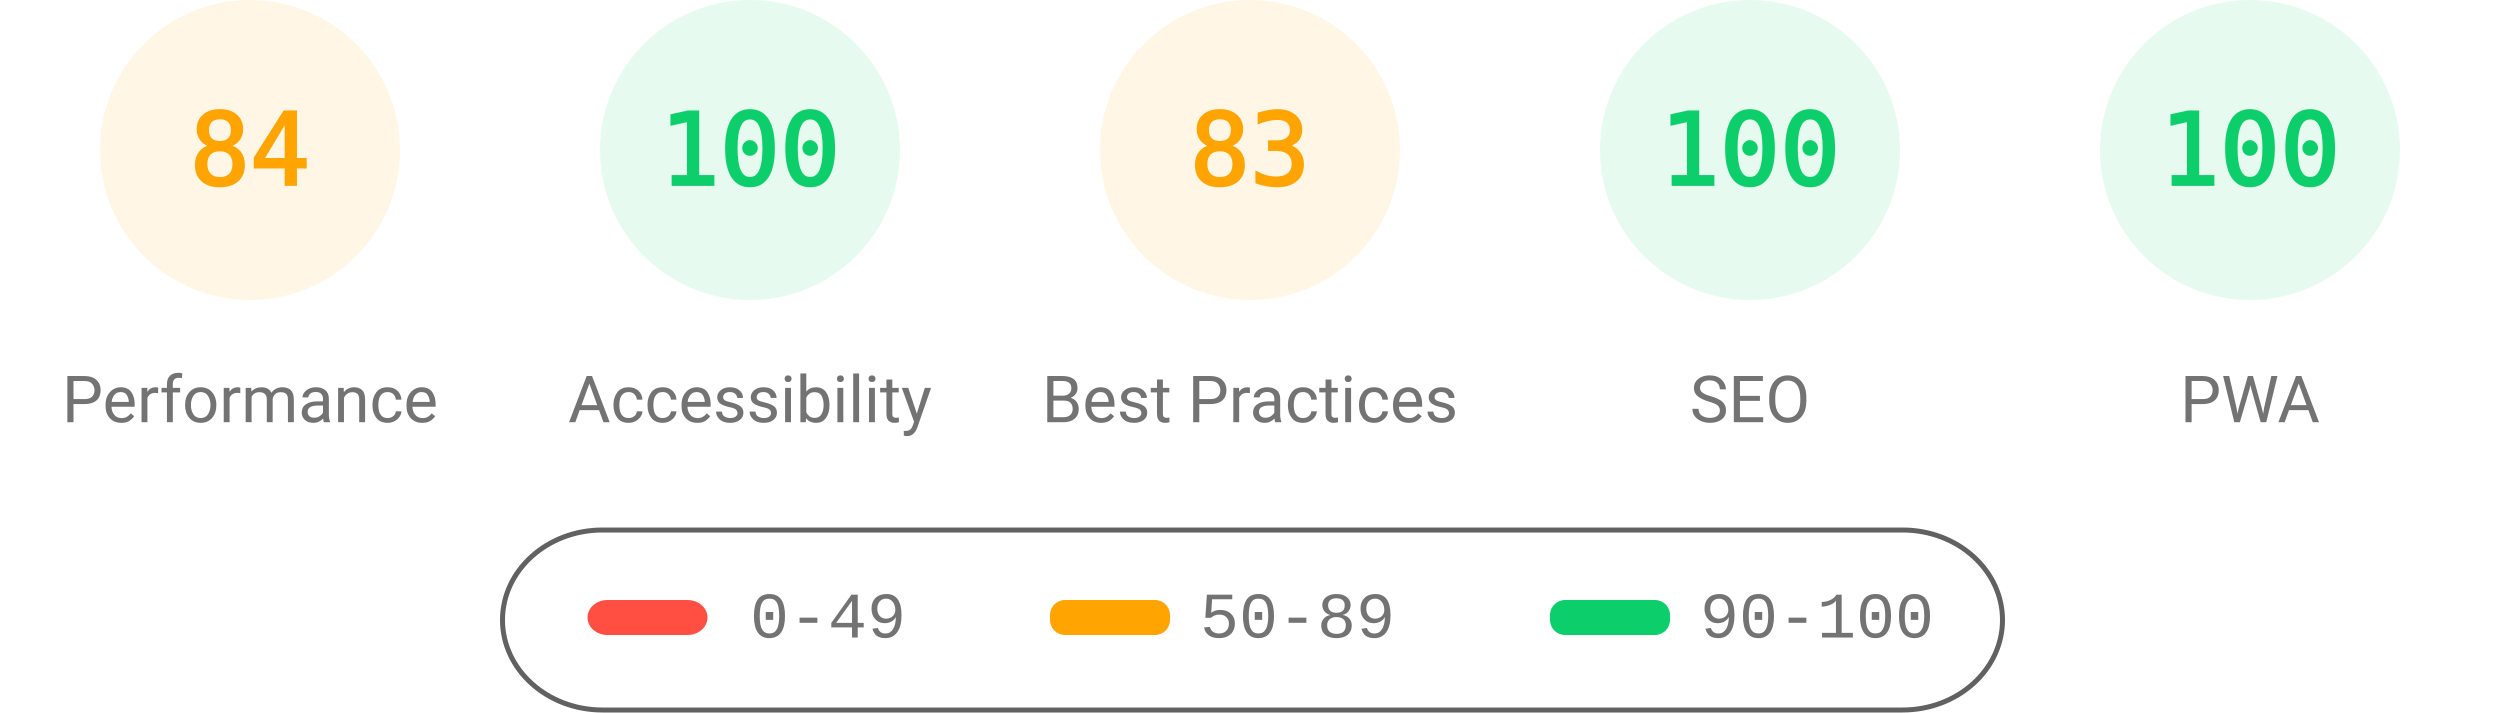
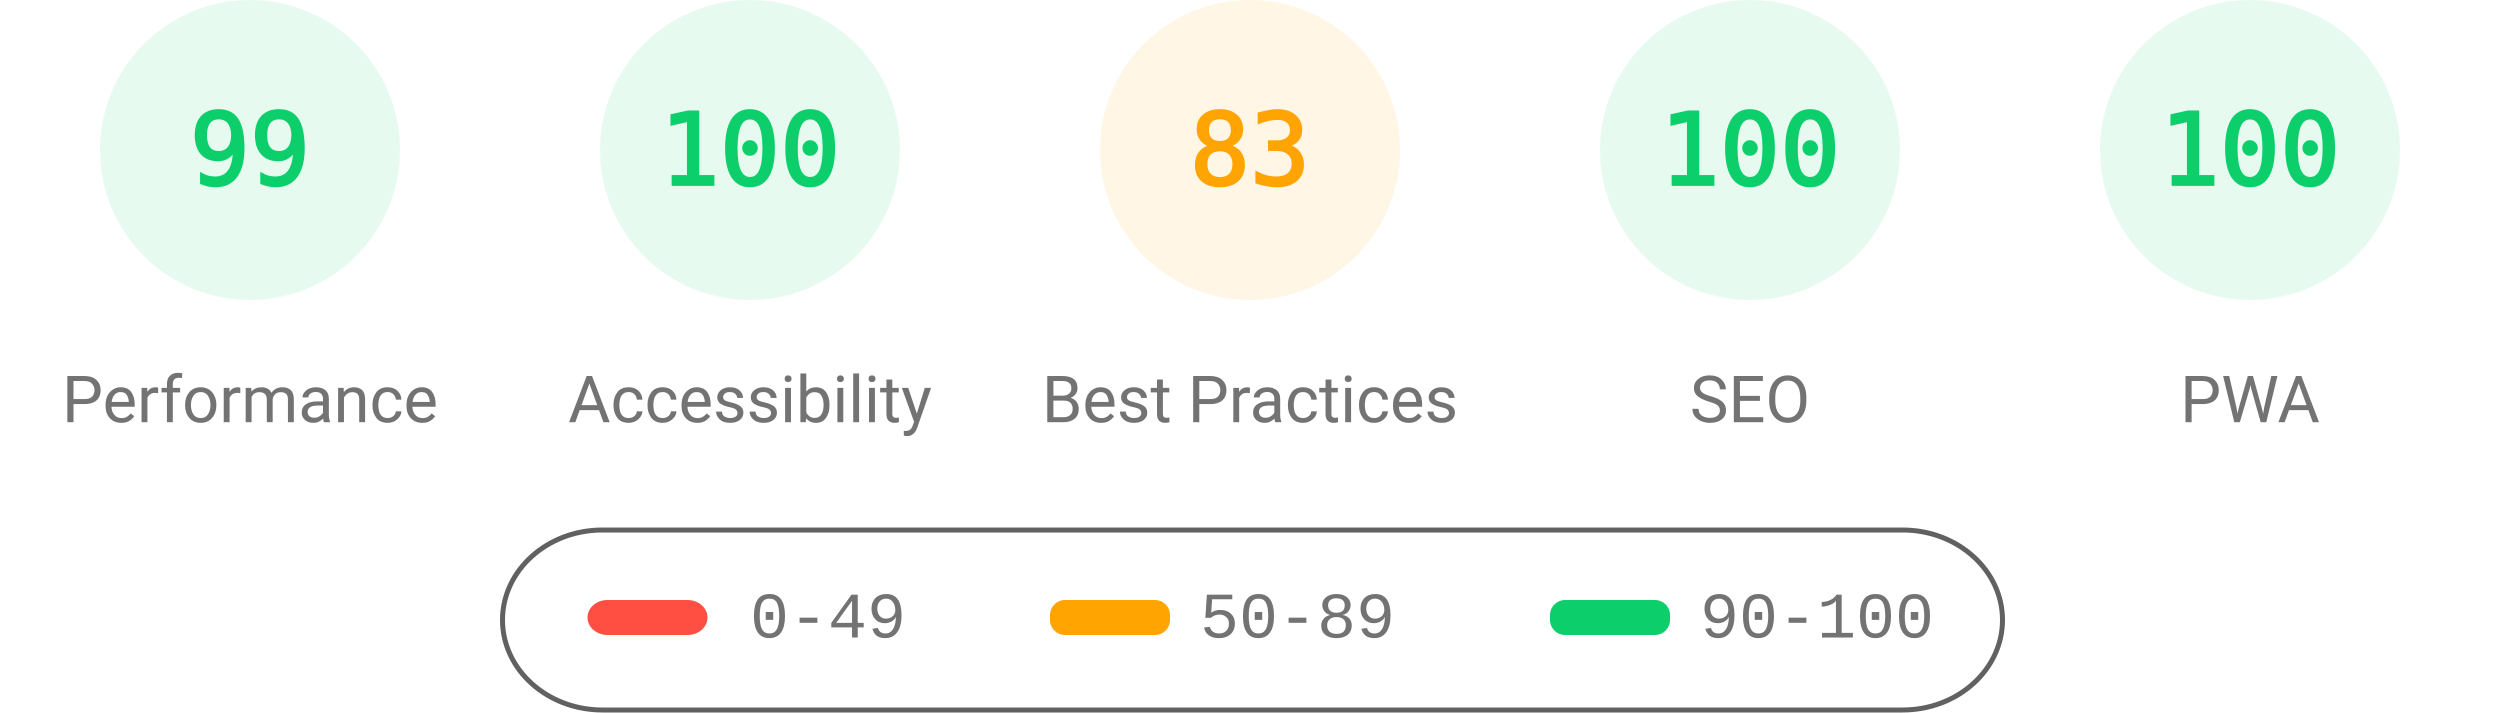
<svg xmlns="http://www.w3.org/2000/svg" class="theme" fill="none" width="1000" height="285">
  <style>
			.gauge-base {
				opacity: 0.1
			}
			.gauge-arc {
				fill: none;
				animation-delay: 250ms;
				stroke-linecap: round;
				transform: rotate(-90deg);
				transform-origin: 100px 60px;
				animation: load-gauge 1s ease forwards
			}
			.guage-text {
				font-size: 40px;
				font-family: monospace;
				text-align: center
			}
			.guage-red {
				color: #ff4e42;
				fill: #ff4e42;
				stroke: #ff4e42
			}
			.guage-orange {
				color: #ffa400;
				fill: #ffa400;
				stroke: #ffa400
			}
			.guage-green {
				color: #0cce6b;
				fill: #0cce6b;
				stroke: #0cce6b
			}
			.theme .guage-undefined {
				color: #5c5c5c;
				fill: #5c5c5c;
				stroke: #5c5c5c
			}
			.guage-title {
				stroke: none;
				font-size: 26px;
				line-height: 26px;
				font-family: Roboto, Halvetica, Arial, sans-serif
			}
			.metric.guage-title {
				font-family: 'Courier New', Courier, monospace
			}
			.theme .guage-title {
				color: #737373;
				fill: #737373
			}
			@keyframes load-gauge {
				from {
					stroke-dasharray: 0 352.858
				}
			}
			.theme
				stroke: #616161
			}
		</style>
-   <svg class="guage-div guage-perf guage-orange" viewBox="0 0 200 200" width="200" height="200" x="0" y="0">
+   <svg class="guage-div guage-perf guage-green" viewBox="0 0 200 200" width="200" height="200" x="0" y="0">
    <circle class="gauge-base" r="56" cx="100" cy="60" stroke-width="8" />
-     <circle class="gauge-arc guage-arc-1" r="56" cx="100" cy="60" stroke-width="8" style="stroke-dasharray: 302.4, 57.6;" />
-     <text class="guage-text" x="100px" y="60px" alignment-baseline="central" dominant-baseline="central" text-anchor="middle">84</text>
+     <circle class="gauge-arc guage-arc-1" r="56" cx="100" cy="60" stroke-width="8" style="stroke-dasharray: 356.4, 3.6;" />
+     <text class="guage-text" x="100px" y="60px" alignment-baseline="central" dominant-baseline="central" text-anchor="middle">99</text>
    <text class="guage-title" x="100px" y="160px" alignment-baseline="central" dominant-baseline="central" text-anchor="middle">Performance</text>
  </svg>
  <svg class="guage-div guage-acc guage-green" viewBox="0 0 200 200" width="200" height="200" x="200" y="0">
    <circle class="gauge-base" r="56" cx="100" cy="60" stroke-width="8" />
    <circle class="gauge-arc guage-arc-2" r="56" cx="100" cy="60" stroke-width="8" style="stroke-dasharray: 360;" />
    <text class="guage-text" x="100px" y="60px" alignment-baseline="central" dominant-baseline="central" text-anchor="middle">100</text>
    <text class="guage-title" x="100px" y="160px" alignment-baseline="central" dominant-baseline="central" text-anchor="middle">Accessibility</text>
  </svg>
  <svg class="guage-div guage-best guage-orange" viewBox="0 0 200 200" width="200" height="200" x="400" y="0">
    <circle class="gauge-base" r="56" cx="100" cy="60" stroke-width="8" />
    <circle class="gauge-arc guage-arc-3" r="56" cx="100" cy="60" stroke-width="8" style="stroke-dasharray: 298.8, 61.2;" />
    <text class="guage-text" x="100px" y="60px" alignment-baseline="central" dominant-baseline="central" text-anchor="middle">83</text>
    <text class="guage-title" x="100px" y="160px" alignment-baseline="central" dominant-baseline="central" text-anchor="middle">Best Practices</text>
  </svg>
  <svg class="guage-div guage-seo guage-green" viewBox="0 0 200 200" width="200" height="200" x="600" y="0">
    <circle class="gauge-base" r="56" cx="100" cy="60" stroke-width="8" />
    <circle class="gauge-arc guage-arc-4" r="56" cx="100" cy="60" stroke-width="8" style="stroke-dasharray: 360,0;" />
    <text class="guage-text" x="100px" y="60px" alignment-baseline="central" dominant-baseline="central" text-anchor="middle">100</text>
    <text class="guage-title" x="100px" y="160px" alignment-baseline="central" dominant-baseline="central" text-anchor="middle">SEO</text>
  </svg>
  <svg class="guage-div guage-pwa guage-green" viewBox="0 0 200 200" width="200" height="200" x="800" y="0">
    <circle class="gauge-base" r="56" cx="100" cy="60" stroke-width="8" />
    <circle class="gauge-arc guage-arc-4" r="56" cx="100" cy="60" stroke-width="8" style="stroke-dasharray: 360, 0;" />
    <text class="guage-text" x="100px" y="60px" alignment-baseline="central" dominant-baseline="central" text-anchor="middle">100</text>
    <text class="guage-title" x="100px" y="160px" alignment-baseline="central" dominant-baseline="central" text-anchor="middle">PWA</text>
  </svg>
  <svg width="604" height="76" x="200" y="210">
    <g>
      <rect fill="none" id="canvas_background" height="80" width="604" y="-1" x="-1" />
      <g display="none" overflow="visible" y="0" x="0" height="100%" width="100%" id="canvasGrid">
        <rect fill="url(#gridpattern)" stroke-width="0" y="0" x="0" height="100%" width="100%" />
      </g>
    </g>
    <g>
      <rect fill-opacity="0" stroke="#616161" stroke-width="2" rx="40" id="svg_2" height="72" width="600" y="2" x="1" fill="#000000" />
      <rect stroke="#000" rx="8" id="svg_3" height="14" width="48" y="30" x="35" stroke-opacity="null" stroke-width="0" fill="#ff4e42" />
      <rect stroke="#000" rx="6" id="svg_4" height="14" width="48" y="30" x="220" stroke-opacity="null" stroke-width="0" fill="#ffa400" />
      <rect stroke="#000" rx="6" id="svg_5" height="14" width="48" y="30" x="420" stroke-opacity="null" stroke-width="0" fill="#0cce6b" />
      <text xml:space="preserve" text-anchor="start" font-family="'Courier New', Courier, monospace" font-size="26" id="svg_6" y="45" x="100" stroke-opacity="null" stroke-width="0" stroke="#000" fill="#737373">0-49</text>
      <text xml:space="preserve" text-anchor="start" font-family="'Courier New', Courier, monospace" font-size="26" id="svg_7" y="45" x="280" stroke-opacity="null" stroke-width="0" stroke="#000" fill="#737373">50-89</text>
      <text xml:space="preserve" text-anchor="start" font-family="'Courier New', Courier, monospace" font-size="26" id="svg_8" y="45" x="480" stroke-opacity="null" stroke-width="0" stroke="#000" fill="#737373">90-100</text>
    </g>
  </svg>
</svg>
